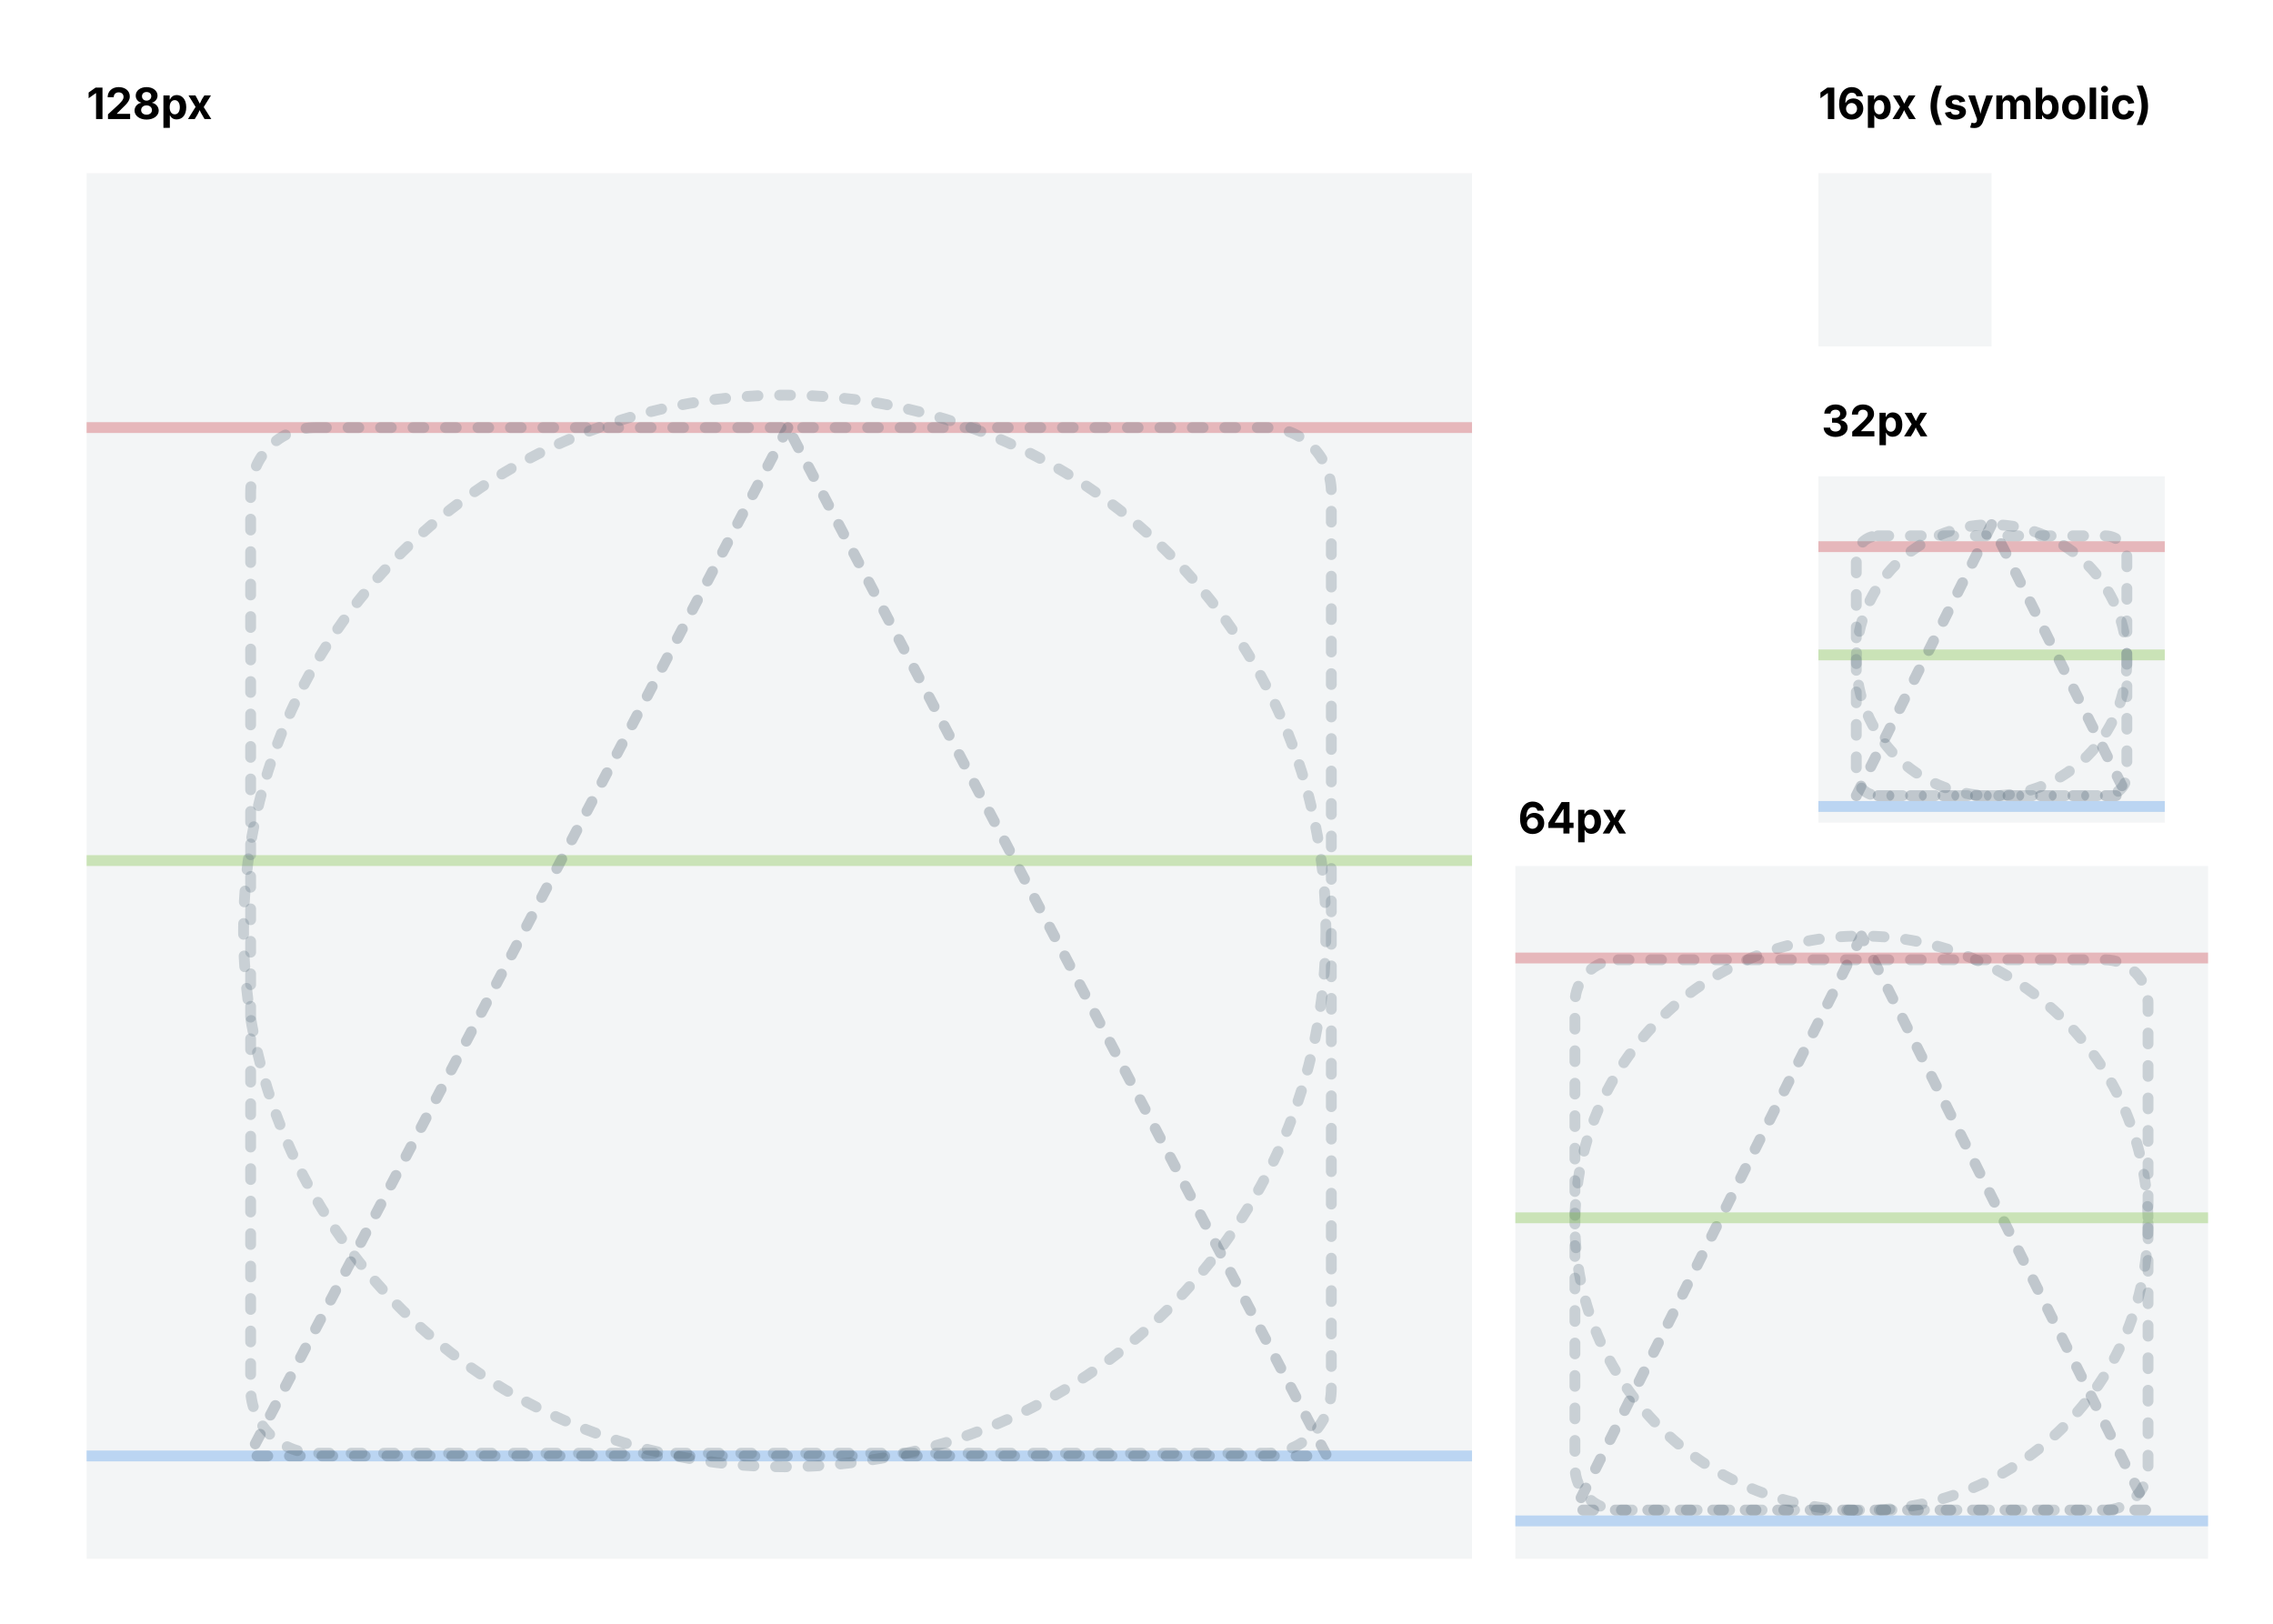
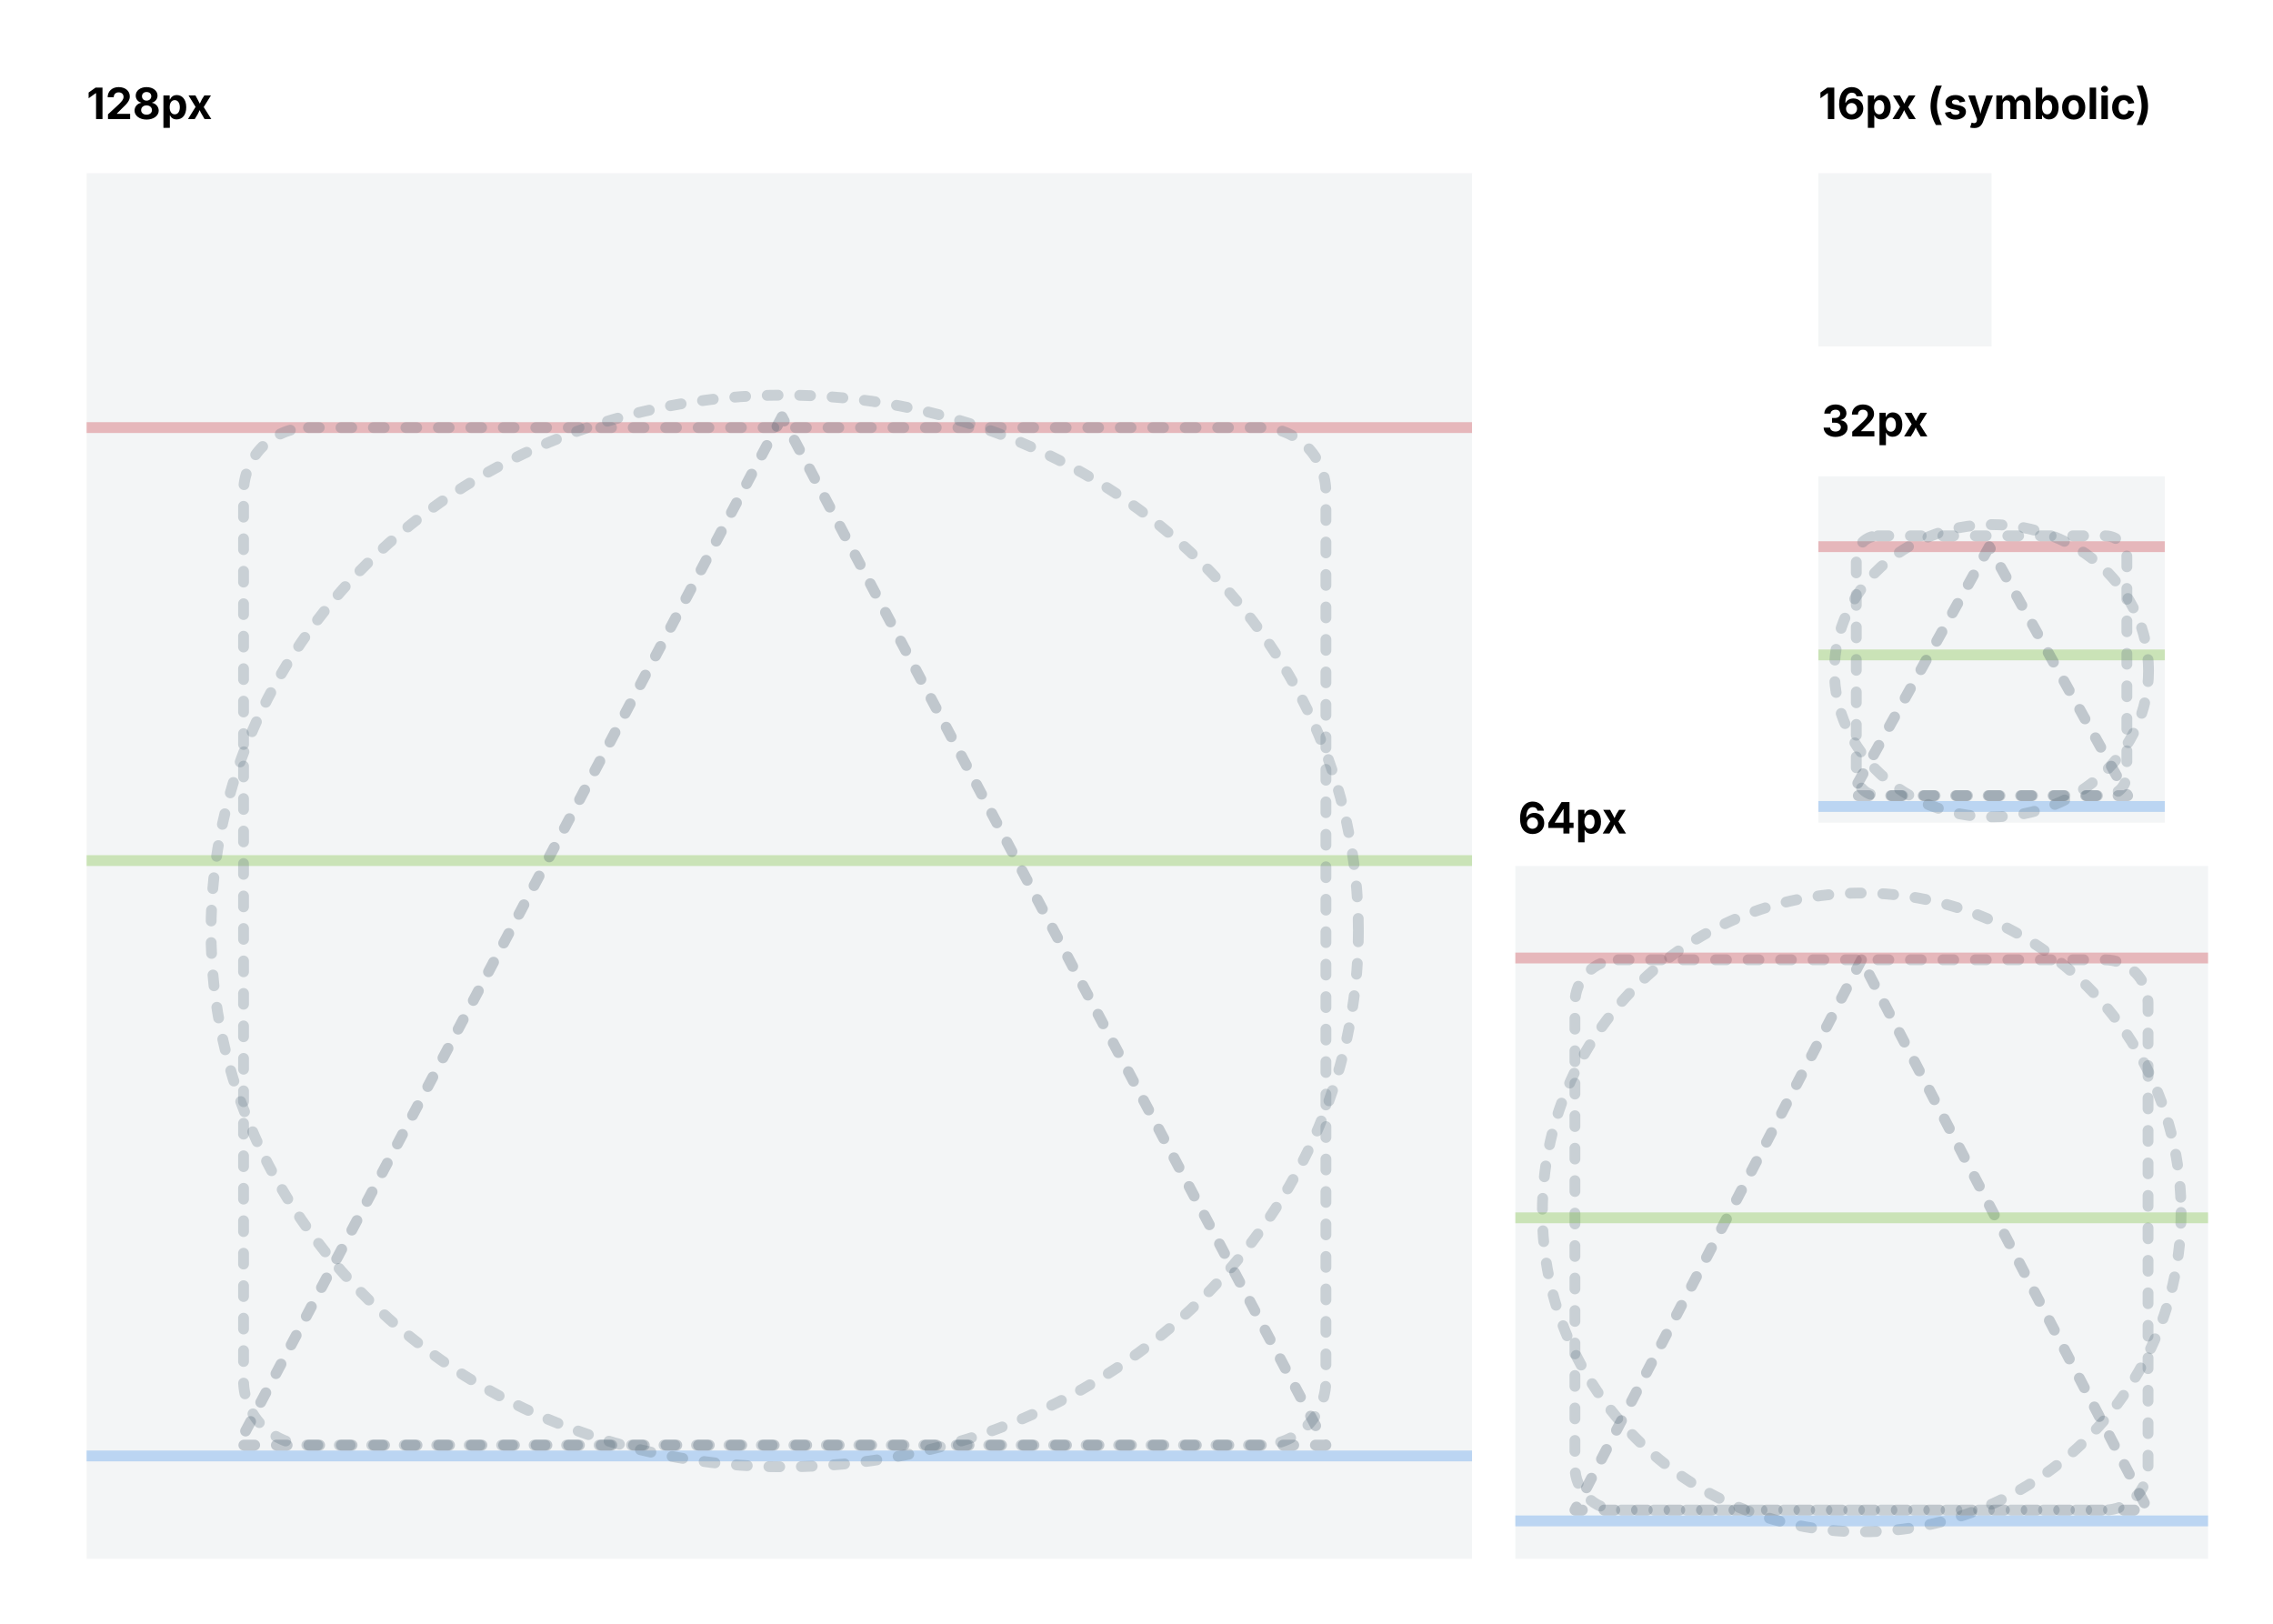
<svg xmlns="http://www.w3.org/2000/svg" width="210" height="150" id="a" version="1.0" style="display:inline;enable-background:new" viewBox="0 0 210 150">
  <style id="style" />
  <defs id="defs" />
  <g id="layer1" style="display:inline" transform="translate(8,-156)">
    <g id="layer4" style="display:inline">
      <rect style="fill:#95a3ab;stroke:none;stroke-width:1;stroke-linecap:round;stroke-linejoin:round;opacity:0.113" id="16" width="16" height="16" x="160" y="172" rx="0" ry="0" />
      <rect y="172" x="9.2651362e-08" height="128" width="128" id="128" style="display:inline;fill:#95a3ab;stroke:none;stroke-width:1;stroke-linecap:round;stroke-linejoin:round;enable-background:new;opacity:0.113" />
      <rect style="display:inline;overflow:visible;visibility:visible;fill:#f0f0f0;fill-opacity:0;fill-rule:nonzero;stroke:none;stroke-width:0.5;marker:none;enable-background:accumulate" id="symbolic" width="16" height="16" x="160" y="172" />
      <text xml:space="preserve" style="font-style:normal;font-variant:normal;font-weight:bold;font-stretch:normal;font-size:4px;line-height:125%;font-family:Cantarell;-inkscape-font-specification:'Cantarell, Bold';text-align:start;writing-mode:lr-tb;text-anchor:start;display:inline;fill:#000000;fill-opacity:1;stroke:none;stroke-width:0.333;enable-background:new" x="0" y="167" id="icon-name">
        <tspan style="font-style:normal;font-variant:normal;font-weight:bold;font-stretch:normal;font-size:4px;font-family:Inter;-inkscape-font-specification:'Inter Bold';stroke-width:0.333" id="tspan861" x="0" y="167">128px</tspan>
      </text>
      <text id="text61" y="167" x="160" style="font-style:normal;font-variant:normal;font-weight:bold;font-stretch:normal;font-size:4px;line-height:125%;font-family:Cantarell;-inkscape-font-specification:'Cantarell, Bold';text-align:start;writing-mode:lr-tb;text-anchor:start;display:inline;fill:#000000;fill-opacity:1;stroke:none;stroke-width:0.333;enable-background:new" xml:space="preserve">
        <tspan y="167" x="160" id="tspan865" style="font-style:normal;font-variant:normal;font-weight:bold;font-stretch:normal;font-size:4px;font-family:Inter;-inkscape-font-specification:'Inter Bold';stroke-width:0.333">16px (symbolic)</tspan>
      </text>
      <text xml:space="preserve" style="font-size:4px;line-height:1.25;font-family:Inter;-inkscape-font-specification:Inter;display:inline;enable-background:new" x="132.25" y="233" id="text59">
        <tspan id="tspan1003" x="132.25" y="233" style="font-style:normal;font-variant:normal;font-weight:bold;font-stretch:normal;font-size:4px;font-family:Inter;-inkscape-font-specification:'Inter Bold'">64px</tspan>
      </text>
      <text xml:space="preserve" style="font-size:4px;line-height:1.25;font-family:Inter;-inkscape-font-specification:Inter;display:inline;enable-background:new" x="160.293" y="196.315" id="text57">
        <tspan id="tspan1003-5" x="160.293" y="196.315" style="font-style:normal;font-variant:normal;font-weight:bold;font-stretch:normal;font-size:4px;font-family:Inter;-inkscape-font-specification:'Inter Bold'">32px</tspan>
      </text>
      <rect style="display:inline;enable-background:new;fill:#95a3ab;stroke:none;stroke-width:1;stroke-linecap:round;stroke-linejoin:round;opacity:0.113" id="64" width="64" height="64" x="132" y="236" rx="0" ry="0" />
      <rect style="display:inline;enable-background:new;fill:#95a3ab;stroke:none;stroke-width:1;stroke-linecap:round;stroke-linejoin:round;opacity:0.113" id="32" width="32" height="32" x="160" y="200" rx="0" ry="0" />
    </g>
    <g id="layer2" style="display:inline" />
    <g id="layer9" style="display:inline" />
    <g id="layer3" style="display:inline">
      <rect style="display:inline;opacity:0.3;fill:none;fill-opacity:0;stroke:#667885;stroke-width:1;stroke-linecap:round;stroke-linejoin:round;stroke-miterlimit:4;stroke-dasharray:1, 2;stroke-dashoffset:0;stroke-opacity:1;enable-background:new" id="rect904-3" width="52.95" height="50.83" x="137.505" y="244.665" ry="4" rx="4" />
-       <ellipse style="display:inline;enable-background:new;opacity:0.3;fill:none;fill-opacity:0;stroke:#667885;stroke-width:1;stroke-linecap:round;stroke-linejoin:round;stroke-miterlimit:4;stroke-dasharray:1, 2;stroke-dashoffset:0;stroke-opacity:1" id="path906-5" cx="163.98" cy="268.999" rx="26.475" ry="26.532" />
-       <path style="display:inline;enable-background:new;opacity:0.3;fill:none;stroke:#485a6c;stroke-width:1;stroke-linecap:round;stroke-linejoin:round;stroke-miterlimit:4;stroke-dasharray:1, 2;stroke-dashoffset:0;stroke-opacity:1" d="m 163.98,242.467 -26.475,53.028 h 52.95 z" id="path908-6" />
+       <ellipse style="display:inline;opacity:0.3;fill:none;fill-opacity:0;stroke:#667885;stroke-width:1;stroke-linecap:round;stroke-linejoin:round;stroke-miterlimit:4;stroke-dasharray:1, 2;stroke-dashoffset:0;stroke-opacity:1;enable-background:new" id="path906-5" cx="164.002" cy="268.003" rx="29.504" ry="29.504" />
+       <path style="display:inline;opacity:0.3;fill:none;stroke:#485a6c;stroke-width:1;stroke-linecap:round;stroke-linejoin:round;stroke-miterlimit:4;stroke-dasharray:1, 2;stroke-dashoffset:0;stroke-opacity:1;enable-background:new" d="m 163.98,244.665 -26.475,50.83 h 52.95 z" id="path908-6" />
      <path id="path2900-3" d="m 132,296.5 h 64" style="display:inline;enable-background:new;fill:none;stroke:#3689e6;stroke-width:1;stroke-linecap:butt;stroke-linejoin:miter;stroke-miterlimit:4;stroke-dasharray:none;stroke-opacity:1;opacity:0.3" />
      <path id="path2900-3-5" d="m 160,230.5 h 32" style="display:inline;enable-background:new;opacity:0.3;fill:none;stroke:#3689e6;stroke-width:1;stroke-linecap:butt;stroke-linejoin:miter;stroke-miterlimit:4;stroke-dasharray:none;stroke-opacity:1" />
      <path id="path2900-3-5-3" d="m 160,216.5 h 32" style="display:inline;enable-background:new;fill:none;stroke:#68b723;stroke-width:1;stroke-linecap:butt;stroke-linejoin:miter;stroke-miterlimit:4;stroke-dasharray:none;stroke-opacity:1;opacity:0.3" />
      <path id="path2900-3-5-3-6" d="m 160,206.5 h 32" style="display:inline;enable-background:new;fill:none;stroke:#c6262e;stroke-width:1;stroke-linecap:butt;stroke-linejoin:miter;stroke-miterlimit:4;stroke-dasharray:none;stroke-opacity:1;opacity:0.3" />
      <rect style="display:inline;opacity:0.3;fill:none;fill-opacity:0;stroke:#667885;stroke-width:1;stroke-linecap:round;stroke-linejoin:round;stroke-miterlimit:4;stroke-dasharray:1, 2;stroke-dashoffset:0;stroke-opacity:1;enable-background:new" id="rect904" width="25" height="24" x="163.5" y="205.5" rx="2" ry="2" />
-       <ellipse style="display:inline;enable-background:new;opacity:0.3;fill:none;fill-opacity:0;stroke:#667885;stroke-width:1;stroke-linecap:round;stroke-linejoin:round;stroke-miterlimit:4;stroke-dasharray:1, 2;stroke-dashoffset:0;stroke-opacity:1" id="path906" cx="176" cy="216.99" rx="12.5" ry="12.527" />
-       <path style="display:inline;enable-background:new;fill:none;stroke:#485a6c;stroke-width:1;stroke-linecap:round;stroke-linejoin:round;stroke-opacity:1;stroke-miterlimit:4;stroke-dasharray:1, 2;stroke-dashoffset:0;opacity:0.3" d="M 176,204.462 163.5,229.5 h 25 z" id="path908" />
+       <ellipse style="display:inline;opacity:0.3;fill:none;fill-opacity:0;stroke:#667885;stroke-width:1;stroke-linecap:round;stroke-linejoin:round;stroke-miterlimit:4;stroke-dasharray:1, 2;stroke-dashoffset:0;stroke-opacity:1;enable-background:new" id="path906" cx="175.989" cy="217.962" rx="14.511" ry="13.5" />
+       <path style="display:inline;opacity:0.3;fill:none;stroke:#485a6c;stroke-width:1;stroke-linecap:round;stroke-linejoin:round;stroke-miterlimit:4;stroke-dasharray:1, 2;stroke-dashoffset:0;stroke-opacity:1;enable-background:new" d="M 175.786,206.5 163,229.5 h 25.571 z" id="path908" />
      <path id="path2900-3-7" d="m 132,244.5 h 64" style="display:inline;enable-background:new;opacity:0.3;fill:none;stroke:#c6262e;stroke-width:1;stroke-linecap:butt;stroke-linejoin:miter;stroke-miterlimit:4;stroke-dasharray:none;stroke-opacity:1" />
      <path id="path2900-3-7-5" d="m 132,268.5 h 64" style="display:inline;enable-background:new;opacity:0.3;fill:none;stroke:#68b723;stroke-width:1;stroke-linecap:butt;stroke-linejoin:miter;stroke-miterlimit:4;stroke-dasharray:none;stroke-opacity:1" />
      <path style="display:inline;enable-background:new;color:#000000;font-style:normal;font-variant:normal;font-weight:normal;font-stretch:normal;font-size:medium;line-height:normal;font-family:sans-serif;font-variant-ligatures:normal;font-variant-position:normal;font-variant-caps:normal;font-variant-numeric:normal;font-variant-alternates:normal;font-variant-east-asian:normal;font-feature-settings:normal;font-variation-settings:normal;text-indent:0;text-align:start;text-decoration:none;text-decoration-line:none;text-decoration-style:solid;text-decoration-color:#000000;letter-spacing:normal;word-spacing:normal;text-transform:none;writing-mode:lr-tb;direction:ltr;text-orientation:mixed;dominant-baseline:auto;baseline-shift:baseline;text-anchor:start;white-space:normal;shape-padding:0;shape-margin:0;inline-size:0;clip-rule:nonzero;overflow:visible;visibility:visible;opacity:0.3;isolation:auto;mix-blend-mode:normal;color-interpolation:sRGB;color-interpolation-filters:linearRGB;solid-color:#000000;solid-opacity:1;vector-effect:none;fill:#3689e6;fill-opacity:1;fill-rule:nonzero;stroke:none;stroke-width:1;stroke-linecap:butt;stroke-linejoin:miter;stroke-miterlimit:4;stroke-dasharray:none;stroke-dashoffset:0;stroke-opacity:1;color-rendering:auto;image-rendering:auto;shape-rendering:auto;text-rendering:auto;stop-color:#000000;stop-opacity:1" d="m 0,290 v 1 h 128 v -1 z" id="path872" />
      <path style="display:inline;enable-background:new;color:#000000;font-style:normal;font-variant:normal;font-weight:normal;font-stretch:normal;font-size:medium;line-height:normal;font-family:sans-serif;font-variant-ligatures:normal;font-variant-position:normal;font-variant-caps:normal;font-variant-numeric:normal;font-variant-alternates:normal;font-variant-east-asian:normal;font-feature-settings:normal;font-variation-settings:normal;text-indent:0;text-align:start;text-decoration:none;text-decoration-line:none;text-decoration-style:solid;text-decoration-color:#000000;letter-spacing:normal;word-spacing:normal;text-transform:none;writing-mode:lr-tb;direction:ltr;text-orientation:mixed;dominant-baseline:auto;baseline-shift:baseline;text-anchor:start;white-space:normal;shape-padding:0;shape-margin:0;inline-size:0;clip-rule:nonzero;overflow:visible;visibility:visible;opacity:0.3;isolation:auto;mix-blend-mode:normal;color-interpolation:sRGB;color-interpolation-filters:linearRGB;solid-color:#000000;solid-opacity:1;vector-effect:none;fill:#3689e6;fill-opacity:1;fill-rule:nonzero;stroke:#c6262e;stroke-linecap:butt;stroke-linejoin:miter;stroke-miterlimit:4;stroke-dasharray:none;stroke-dashoffset:0;stroke-opacity:1;color-rendering:auto;image-rendering:auto;shape-rendering:auto;text-rendering:auto;stop-color:#000000;stop-opacity:1" d="m 0,195.5 v 0 h 128 v 0 z" id="path872-2" />
      <path style="display:inline;enable-background:new;color:#000000;font-style:normal;font-variant:normal;font-weight:normal;font-stretch:normal;font-size:medium;line-height:normal;font-family:sans-serif;font-variant-ligatures:normal;font-variant-position:normal;font-variant-caps:normal;font-variant-numeric:normal;font-variant-alternates:normal;font-variant-east-asian:normal;font-feature-settings:normal;font-variation-settings:normal;text-indent:0;text-align:start;text-decoration:none;text-decoration-line:none;text-decoration-style:solid;text-decoration-color:#000000;letter-spacing:normal;word-spacing:normal;text-transform:none;writing-mode:lr-tb;direction:ltr;text-orientation:mixed;dominant-baseline:auto;baseline-shift:baseline;text-anchor:start;white-space:normal;shape-padding:0;shape-margin:0;inline-size:0;clip-rule:nonzero;overflow:visible;visibility:visible;opacity:0.3;isolation:auto;mix-blend-mode:normal;color-interpolation:sRGB;color-interpolation-filters:linearRGB;solid-color:#000000;solid-opacity:1;vector-effect:none;fill:#3689e6;fill-opacity:1;fill-rule:nonzero;stroke:#68b723;stroke-linecap:butt;stroke-linejoin:miter;stroke-miterlimit:4;stroke-dasharray:none;stroke-dashoffset:0;stroke-opacity:1;color-rendering:auto;image-rendering:auto;shape-rendering:auto;text-rendering:auto;stop-color:#000000;stop-opacity:1" d="m 0,235.5 v 0 h 128 v 0 z" id="path872-9" />
-       <rect style="display:inline;opacity:0.3;fill:none;fill-opacity:0;stroke:#667885;stroke-width:1;stroke-linecap:round;stroke-linejoin:round;stroke-miterlimit:4;stroke-dasharray:1, 2;stroke-dashoffset:0;stroke-opacity:1;enable-background:new" id="rect904-1" width="99.844" height="94.75" x="15.156" y="195.5" rx="6" ry="6" />
-       <ellipse style="display:inline;opacity:0.3;fill:none;fill-opacity:0;stroke:#667885;stroke-width:1;stroke-linecap:round;stroke-linejoin:round;stroke-miterlimit:4;stroke-dasharray:1, 2;stroke-dashoffset:0;stroke-opacity:1;enable-background:new" id="path906-2" cx="64.5" cy="242" rx="50" ry="49.5" />
-       <path style="display:inline;opacity:0.3;fill:none;stroke:#485a6c;stroke-width:1;stroke-linecap:round;stroke-linejoin:round;stroke-miterlimit:4;stroke-dasharray:1, 2;stroke-dashoffset:0;stroke-opacity:1;enable-background:new" d="M 64.792,195.5 15,290.5 h 99.585 z" id="path908-7" />
+       <rect style="display:inline;opacity:0.3;fill:none;fill-opacity:0;stroke:#667885;stroke-width:1;stroke-linecap:round;stroke-linejoin:round;stroke-miterlimit:4;stroke-dasharray:1, 2;stroke-dashoffset:0;stroke-opacity:1;enable-background:new" id="rect904-1" width="100" height="93.999" x="14.5" y="195.5" rx="6" ry="6" />
+       <ellipse style="display:inline;opacity:0.3;fill:none;fill-opacity:0;stroke:#667885;stroke-width:1;stroke-linecap:round;stroke-linejoin:round;stroke-miterlimit:4;stroke-dasharray:1, 2;stroke-dashoffset:0;stroke-opacity:1;enable-background:new" id="path906-2" cx="64.499" cy="242.002" rx="53.001" ry="49.502" />
+       <path style="display:inline;opacity:0.3;fill:none;stroke:#485a6c;stroke-width:1;stroke-linecap:round;stroke-linejoin:round;stroke-miterlimit:4;stroke-dasharray:1, 2;stroke-dashoffset:0;stroke-opacity:1;enable-background:new" d="M 64.25,194.5 14,289.5 h 100.5 z" id="path908-7" />
    </g>
  </g>
</svg>
